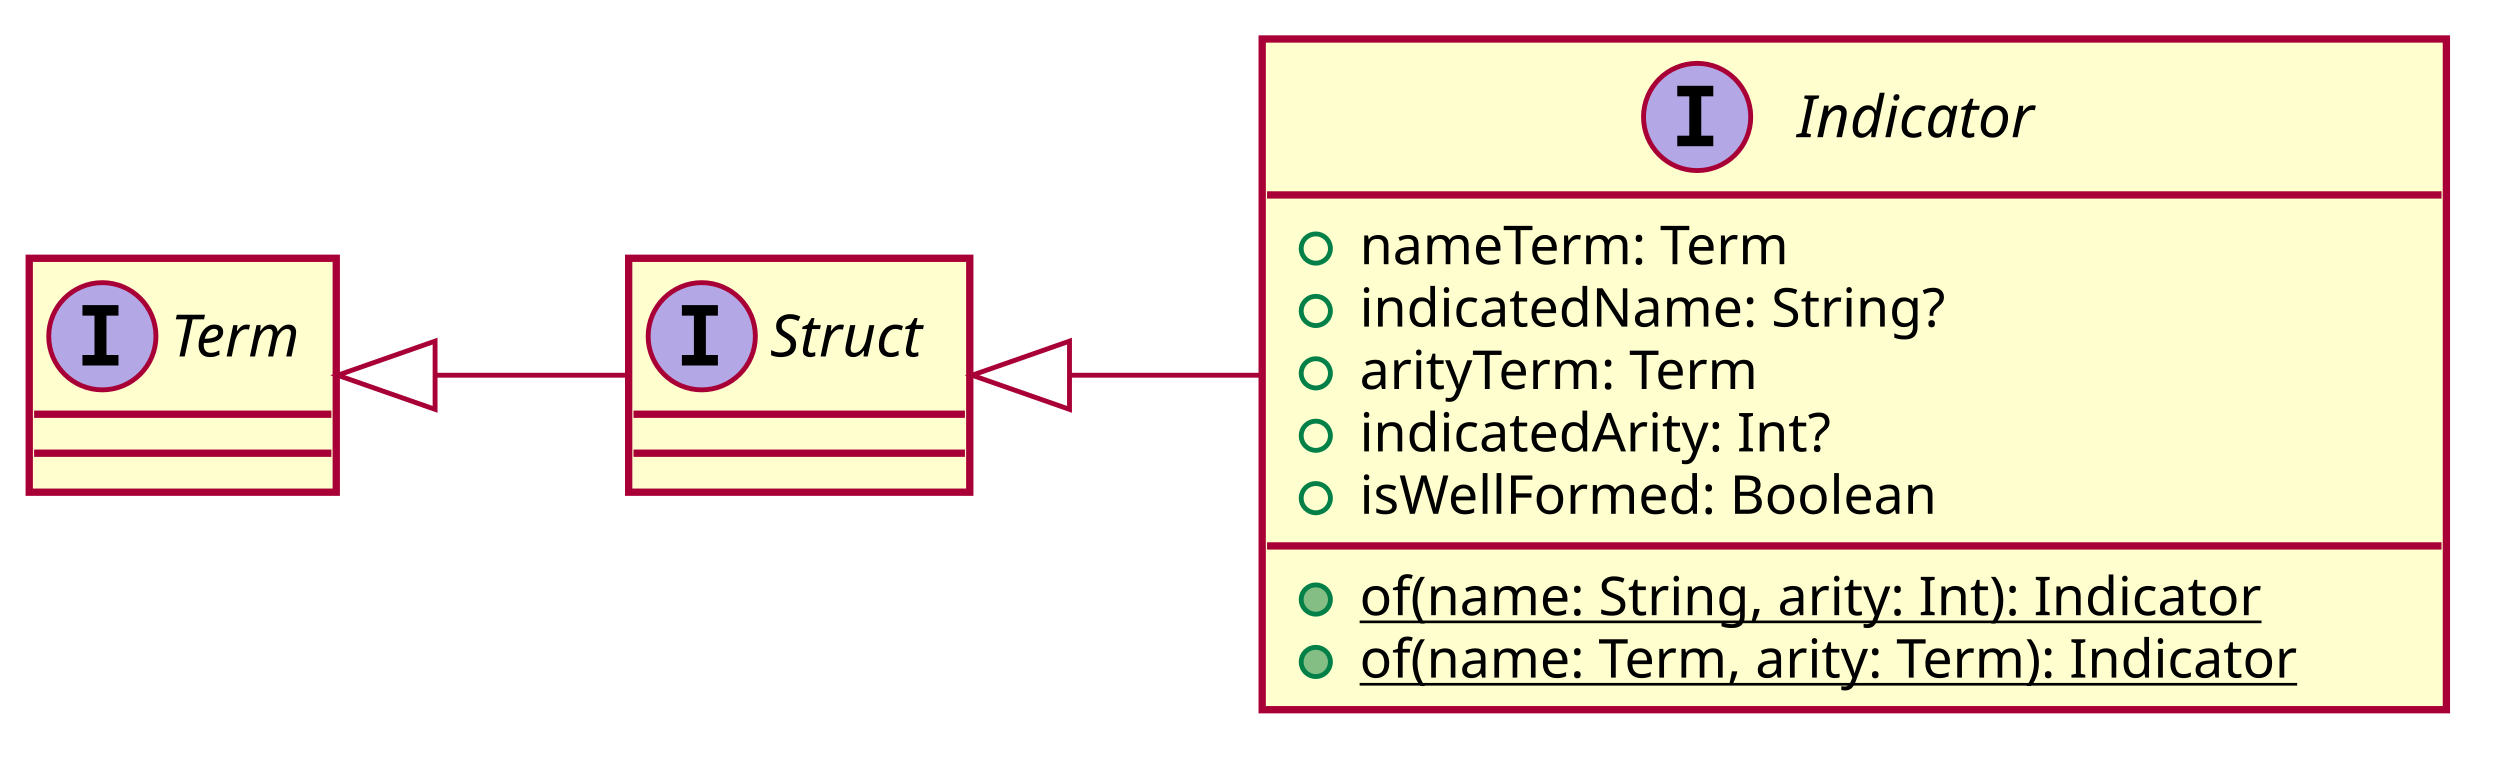
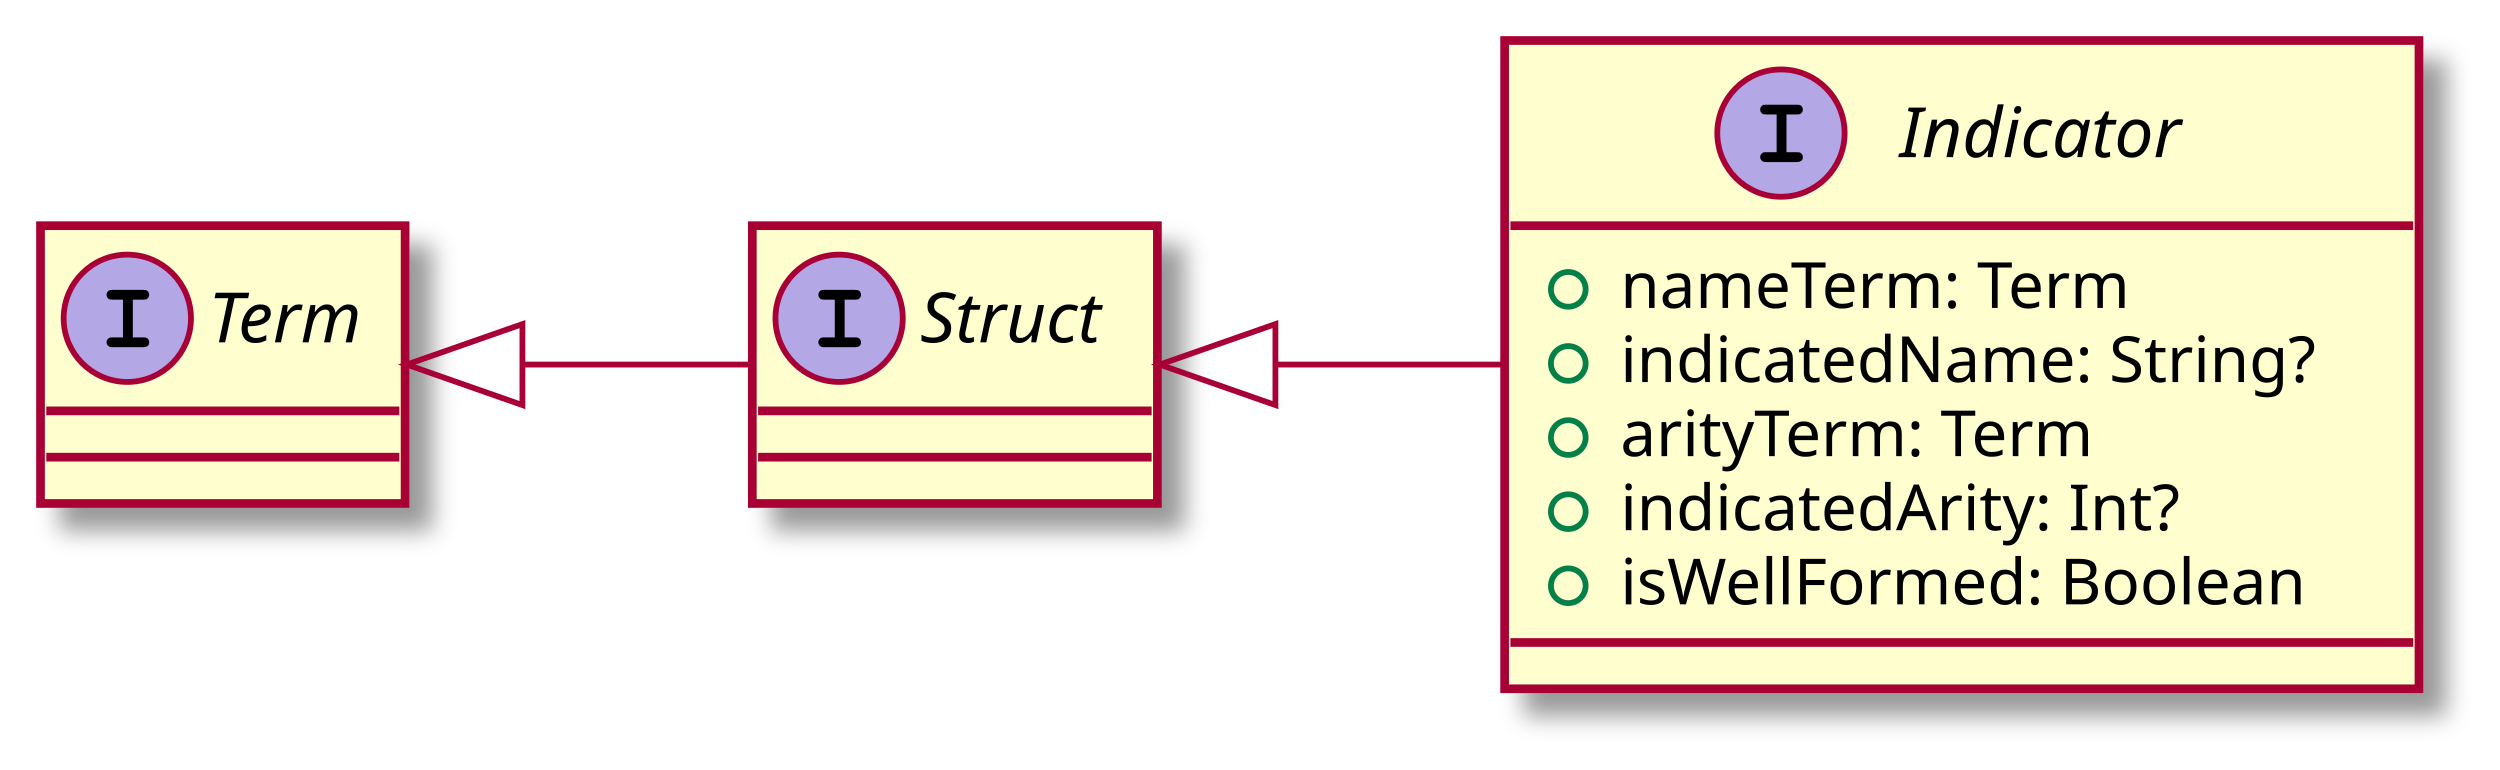
- <svg xmlns="http://www.w3.org/2000/svg" contentScriptType="application/ecmascript" contentStyleType="text/css" height="156px" preserveAspectRatio="none" style="width:513px;height:156px;" version="1.1" viewBox="0 0 513 156" width="513px" zoomAndPan="magnify">
-   <defs />
+ <svg xmlns="http://www.w3.org/2000/svg" contentScriptType="application/ecmascript" contentStyleType="text/css" height="133px" preserveAspectRatio="none" style="width:432px;height:133px;background:#FFFFFF;" version="1.1" viewBox="0 0 432 133" width="432px" zoomAndPan="magnify">
+   <defs>
+     <filter height="300%" id="f19df7566xtpw5" width="300%" x="-1" y="-1">
+       <feGaussianBlur result="blurOut" stdDeviation="2.0" />
+       <feColorMatrix in="blurOut" result="blurOut2" type="matrix" values="0 0 0 0 0 0 0 0 0 0 0 0 0 0 0 0 0 0 .4 0" />
+       <feOffset dx="4.0" dy="4.0" in="blurOut2" result="blurOut3" />
+       <feBlend in="SourceGraphic" in2="blurOut3" mode="normal" />
+     </filter>
+   </defs>
  <g>
-     <rect fill="#FEFECE" height="48" id="Term" style="stroke: #A80036; stroke-width: 1.5;" width="63" x="6" y="53" />
-     <ellipse cx="21" cy="69" fill="#B4A7E5" rx="11" ry="11" style="stroke: #A80036; stroke-width: 1.0;" />
-     <path d="M16.922,64.766 L16.922,62.609 L24.312,62.609 L24.312,64.766 L21.844,64.766 L21.844,72.844 L24.312,72.844 L24.312,75 L16.922,75 L16.922,72.844 L19.391,72.844 L19.391,64.766 L16.922,64.766 Z " />
-     <text fill="#000000" font-family="sans-serif" font-size="12" font-style="italic" lengthAdjust="spacingAndGlyphs" textLength="31" x="35" y="73.154">Term</text>
-     <line style="stroke: #A80036; stroke-width: 1.5;" x1="7" x2="68" y1="85" y2="85" />
-     <line style="stroke: #A80036; stroke-width: 1.5;" x1="7" x2="68" y1="93" y2="93" />
-     <rect fill="#FEFECE" height="48" id="Struct" style="stroke: #A80036; stroke-width: 1.5;" width="70" x="129" y="53" />
-     <ellipse cx="144" cy="69" fill="#B4A7E5" rx="11" ry="11" style="stroke: #A80036; stroke-width: 1.0;" />
-     <path d="M139.922,64.766 L139.922,62.609 L147.312,62.609 L147.312,64.766 L144.844,64.766 L144.844,72.844 L147.312,72.844 L147.312,75 L139.922,75 L139.922,72.844 L142.391,72.844 L142.391,64.766 L139.922,64.766 Z " />
-     <text fill="#000000" font-family="sans-serif" font-size="12" font-style="italic" lengthAdjust="spacingAndGlyphs" textLength="38" x="158" y="73.154">Struct</text>
-     <line style="stroke: #A80036; stroke-width: 1.5;" x1="130" x2="198" y1="85" y2="85" />
-     <line style="stroke: #A80036; stroke-width: 1.5;" x1="130" x2="198" y1="93" y2="93" />
-     <rect fill="#FEFECE" height="137.633" id="Indicator" style="stroke: #A80036; stroke-width: 1.5;" width="243" x="259" y="8" />
-     <ellipse cx="348.25" cy="24" fill="#B4A7E5" rx="11" ry="11" style="stroke: #A80036; stroke-width: 1.0;" />
-     <path d="M344.172,19.766 L344.172,17.609 L351.562,17.609 L351.562,19.766 L349.094,19.766 L349.094,27.844 L351.562,27.844 L351.562,30 L344.172,30 L344.172,27.844 L346.641,27.844 L346.641,19.766 L344.172,19.766 Z " />
-     <text fill="#000000" font-family="sans-serif" font-size="12" font-style="italic" lengthAdjust="spacingAndGlyphs" textLength="56" x="368.75" y="28.154">Indicator</text>
-     <line style="stroke: #A80036; stroke-width: 1.5;" x1="260" x2="501" y1="40" y2="40" />
-     <ellipse cx="270" cy="51" fill="none" rx="3" ry="3" style="stroke: #038048; stroke-width: 1.0;" />
-     <text fill="#000000" font-family="sans-serif" font-size="11" lengthAdjust="spacingAndGlyphs" textLength="100" x="279" y="54.21">nameTerm: Term</text>
-     <ellipse cx="270" cy="63.805" fill="none" rx="3" ry="3" style="stroke: #038048; stroke-width: 1.0;" />
-     <text fill="#000000" font-family="sans-serif" font-size="11" lengthAdjust="spacingAndGlyphs" textLength="132" x="279" y="67.015">indicatedName: String?</text>
-     <ellipse cx="270" cy="76.609" fill="none" rx="3" ry="3" style="stroke: #038048; stroke-width: 1.0;" />
-     <text fill="#000000" font-family="sans-serif" font-size="11" lengthAdjust="spacingAndGlyphs" textLength="93" x="279" y="79.82">arityTerm: Term</text>
-     <ellipse cx="270" cy="89.414" fill="none" rx="3" ry="3" style="stroke: #038048; stroke-width: 1.0;" />
-     <text fill="#000000" font-family="sans-serif" font-size="11" lengthAdjust="spacingAndGlyphs" textLength="104" x="279" y="92.624">indicatedArity: Int?</text>
-     <ellipse cx="270" cy="102.219" fill="none" rx="3" ry="3" style="stroke: #038048; stroke-width: 1.0;" />
-     <text fill="#000000" font-family="sans-serif" font-size="11" lengthAdjust="spacingAndGlyphs" textLength="129" x="279" y="105.429">isWellFormed: Boolean</text>
-     <line style="stroke: #A80036; stroke-width: 1.5;" x1="260" x2="501" y1="112.023" y2="112.023" />
-     <ellipse cx="270" cy="123.023" fill="#84BE84" rx="3" ry="3" style="stroke: #038048; stroke-width: 1.0;" />
-     <text fill="#000000" font-family="sans-serif" font-size="11" lengthAdjust="spacingAndGlyphs" text-decoration="underline" textLength="205" x="279" y="126.234">of(name: String, arity: Int): Indicator</text>
-     <ellipse cx="270" cy="135.828" fill="#84BE84" rx="3" ry="3" style="stroke: #038048; stroke-width: 1.0;" />
-     <text fill="#000000" font-family="sans-serif" font-size="11" lengthAdjust="spacingAndGlyphs" text-decoration="underline" textLength="217" x="279" y="139.039">of(name: Term, arity: Term): Indicator</text>
-     <path d="M89.64,77 C102.77,77 116.58,77 128.63,77 " fill="none" id="Term&lt;-Struct" style="stroke: #A80036; stroke-width: 1.0;" />
-     <polygon fill="none" points="89.28,84,69.28,77,89.28,70,89.28,84" style="stroke: #A80036; stroke-width: 1.0;" />
-     <path d="M219.78,77 C231.88,77 245.16,77 258.74,77 " fill="none" id="Struct&lt;-Indicator" style="stroke: #A80036; stroke-width: 1.0;" />
-     <polygon fill="none" points="219.46,84,199.46,77,219.46,70,219.46,84" style="stroke: #A80036; stroke-width: 1.0;" />
+     <rect codeLine="2" fill="#FEFECE" filter="url(#f19df7566xtpw5)" height="48" id="Term" style="stroke:#A80036;stroke-width:1.5;" width="63" x="7" y="39" />
+     <ellipse cx="22" cy="55" fill="#B4A7E5" rx="11" ry="11" style="stroke:#A80036;stroke-width:1.0;" />
+     <path d="M22.953,51.781 L24.672,51.781 C25.062,51.781 25.25,51.75 25.375,51.672 C25.641,51.516 25.781,51.234 25.781,50.938 C25.781,50.672 25.672,50.406 25.438,50.234 C25.266,50.125 25.125,50.094 24.672,50.094 L19.531,50.094 C19.094,50.094 18.969,50.109 18.812,50.203 C18.562,50.359 18.406,50.656 18.406,50.938 C18.406,51.219 18.547,51.469 18.766,51.641 C18.922,51.75 19.109,51.781 19.531,51.781 L21.25,51.781 L21.25,58.297 L19.531,58.297 C19.094,58.297 18.969,58.312 18.812,58.422 C18.562,58.578 18.406,58.859 18.406,59.156 C18.406,59.406 18.547,59.672 18.766,59.828 C18.922,59.953 19.125,60 19.531,60 L24.672,60 C25.422,60 25.781,59.719 25.781,59.156 C25.781,58.875 25.672,58.625 25.438,58.453 C25.266,58.328 25.125,58.297 24.672,58.297 L22.953,58.297 L22.953,51.781 Z " fill="#000000" />
+     <text fill="#000000" font-family="sans-serif" font-size="12" font-style="italic" lengthAdjust="spacing" textLength="31" x="36" y="59.154">Term</text>
+     <line style="stroke:#A80036;stroke-width:1.5;" x1="8" x2="69" y1="71" y2="71" />
+     <line style="stroke:#A80036;stroke-width:1.5;" x1="8" x2="69" y1="79" y2="79" />
+     <rect codeLine="3" fill="#FEFECE" filter="url(#f19df7566xtpw5)" height="48" id="Struct" style="stroke:#A80036;stroke-width:1.5;" width="70" x="130" y="39" />
+     <ellipse cx="145" cy="55" fill="#B4A7E5" rx="11" ry="11" style="stroke:#A80036;stroke-width:1.0;" />
+     <path d="M145.953,51.781 L147.672,51.781 C148.062,51.781 148.25,51.75 148.375,51.672 C148.641,51.516 148.781,51.234 148.781,50.938 C148.781,50.672 148.672,50.406 148.438,50.234 C148.266,50.125 148.125,50.094 147.672,50.094 L142.531,50.094 C142.094,50.094 141.969,50.109 141.812,50.203 C141.562,50.359 141.406,50.656 141.406,50.938 C141.406,51.219 141.547,51.469 141.766,51.641 C141.922,51.75 142.109,51.781 142.531,51.781 L144.25,51.781 L144.25,58.297 L142.531,58.297 C142.094,58.297 141.969,58.312 141.812,58.422 C141.562,58.578 141.406,58.859 141.406,59.156 C141.406,59.406 141.547,59.672 141.766,59.828 C141.922,59.953 142.125,60 142.531,60 L147.672,60 C148.422,60 148.781,59.719 148.781,59.156 C148.781,58.875 148.672,58.625 148.438,58.453 C148.266,58.328 148.125,58.297 147.672,58.297 L145.953,58.297 L145.953,51.781 Z " fill="#000000" />
+     <text fill="#000000" font-family="sans-serif" font-size="12" font-style="italic" lengthAdjust="spacing" textLength="38" x="159" y="59.154">Struct</text>
+     <line style="stroke:#A80036;stroke-width:1.5;" x1="131" x2="199" y1="71" y2="71" />
+     <line style="stroke:#A80036;stroke-width:1.5;" x1="131" x2="199" y1="79" y2="79" />
+     <rect codeLine="4" fill="#FEFECE" filter="url(#f19df7566xtpw5)" height="112.023" id="Indicator" style="stroke:#A80036;stroke-width:1.5;" width="158" x="260" y="7" />
+     <ellipse cx="307.75" cy="23" fill="#B4A7E5" rx="11" ry="11" style="stroke:#A80036;stroke-width:1.0;" />
+     <path d="M308.703,19.781 L310.422,19.781 C310.812,19.781 311,19.75 311.125,19.672 C311.391,19.516 311.531,19.234 311.531,18.938 C311.531,18.672 311.422,18.406 311.188,18.234 C311.016,18.125 310.875,18.094 310.422,18.094 L305.281,18.094 C304.844,18.094 304.719,18.109 304.562,18.203 C304.312,18.359 304.156,18.656 304.156,18.938 C304.156,19.219 304.297,19.469 304.516,19.641 C304.672,19.75 304.859,19.781 305.281,19.781 L307,19.781 L307,26.297 L305.281,26.297 C304.844,26.297 304.719,26.312 304.562,26.422 C304.312,26.578 304.156,26.859 304.156,27.156 C304.156,27.406 304.297,27.672 304.516,27.828 C304.672,27.953 304.875,28 305.281,28 L310.422,28 C311.172,28 311.531,27.719 311.531,27.156 C311.531,26.875 311.422,26.625 311.188,26.453 C311.016,26.328 310.875,26.297 310.422,26.297 L308.703,26.297 L308.703,19.781 Z " fill="#000000" />
+     <text fill="#000000" font-family="sans-serif" font-size="12" font-style="italic" lengthAdjust="spacing" textLength="54" x="328.25" y="27.154">Indicator</text>
+     <line style="stroke:#A80036;stroke-width:1.5;" x1="261" x2="417" y1="39" y2="39" />
+     <ellipse cx="271" cy="50" rx="3" ry="3" style="stroke:#038048;stroke-width:1.0;fill:none;" />
+     <text fill="#000000" font-family="sans-serif" font-size="11" lengthAdjust="spacing" textLength="100" x="280" y="53.21">nameTerm: Term</text>
+     <ellipse cx="271" cy="62.805" rx="3" ry="3" style="stroke:#038048;stroke-width:1.0;fill:none;" />
+     <text fill="#000000" font-family="sans-serif" font-size="11" lengthAdjust="spacing" textLength="132" x="280" y="66.015">indicatedName: String?</text>
+     <ellipse cx="271" cy="75.609" rx="3" ry="3" style="stroke:#038048;stroke-width:1.0;fill:none;" />
+     <text fill="#000000" font-family="sans-serif" font-size="11" lengthAdjust="spacing" textLength="92" x="280" y="78.82">arityTerm: Term</text>
+     <ellipse cx="271" cy="88.414" rx="3" ry="3" style="stroke:#038048;stroke-width:1.0;fill:none;" />
+     <text fill="#000000" font-family="sans-serif" font-size="11" lengthAdjust="spacing" textLength="105" x="280" y="91.624">indicatedArity: Int?</text>
+     <ellipse cx="271" cy="101.219" rx="3" ry="3" style="stroke:#038048;stroke-width:1.0;fill:none;" />
+     <text fill="#000000" font-family="sans-serif" font-size="11" lengthAdjust="spacing" textLength="131" x="280" y="104.429">isWellFormed: Boolean</text>
+     <line style="stroke:#A80036;stroke-width:1.5;" x1="261" x2="417" y1="111.023" y2="111.023" />
+     <path codeLine="14" d="M90.64,63 C103.769,63 117.579,63 129.632,63 " fill="none" id="Term-backto-Struct" style="stroke:#A80036;stroke-width:1.0;" />
+     <polygon fill="none" points="90.275,70,70.275,63,90.275,56,90.275,70" style="stroke:#A80036;stroke-width:1.0;" />
+     <path codeLine="16" d="M220.804,63 C233.257,63 246.719,63 259.929,63 " fill="none" id="Struct-backto-Indicator" style="stroke:#A80036;stroke-width:1.0;" />
+     <polygon fill="none" points="220.393,70,200.393,63,220.393,56,220.393,70" style="stroke:#A80036;stroke-width:1.0;" />
  </g>
</svg>
